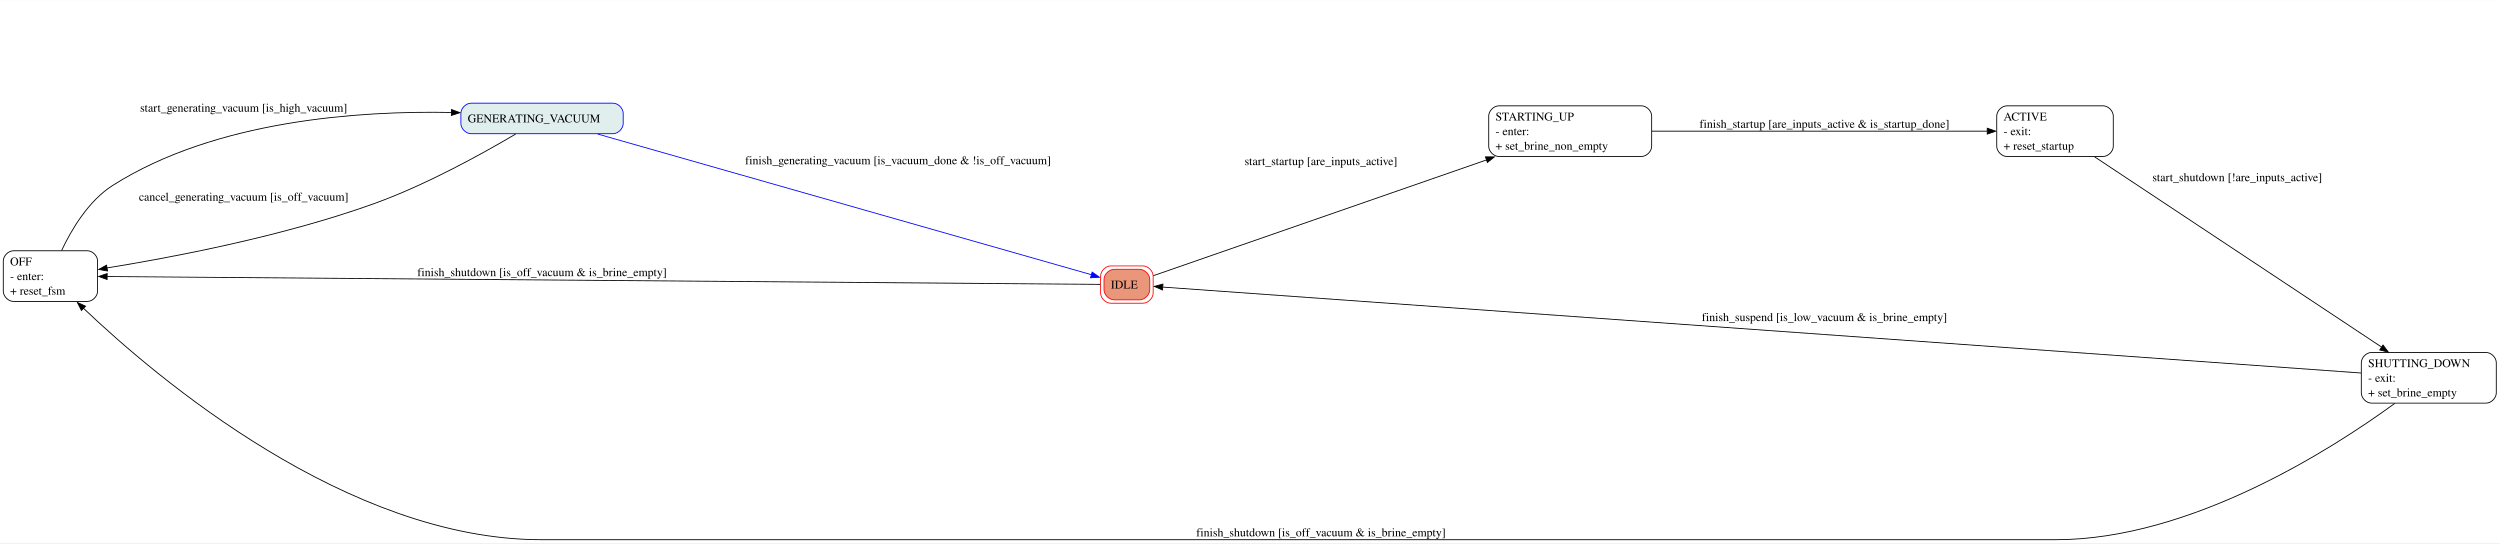
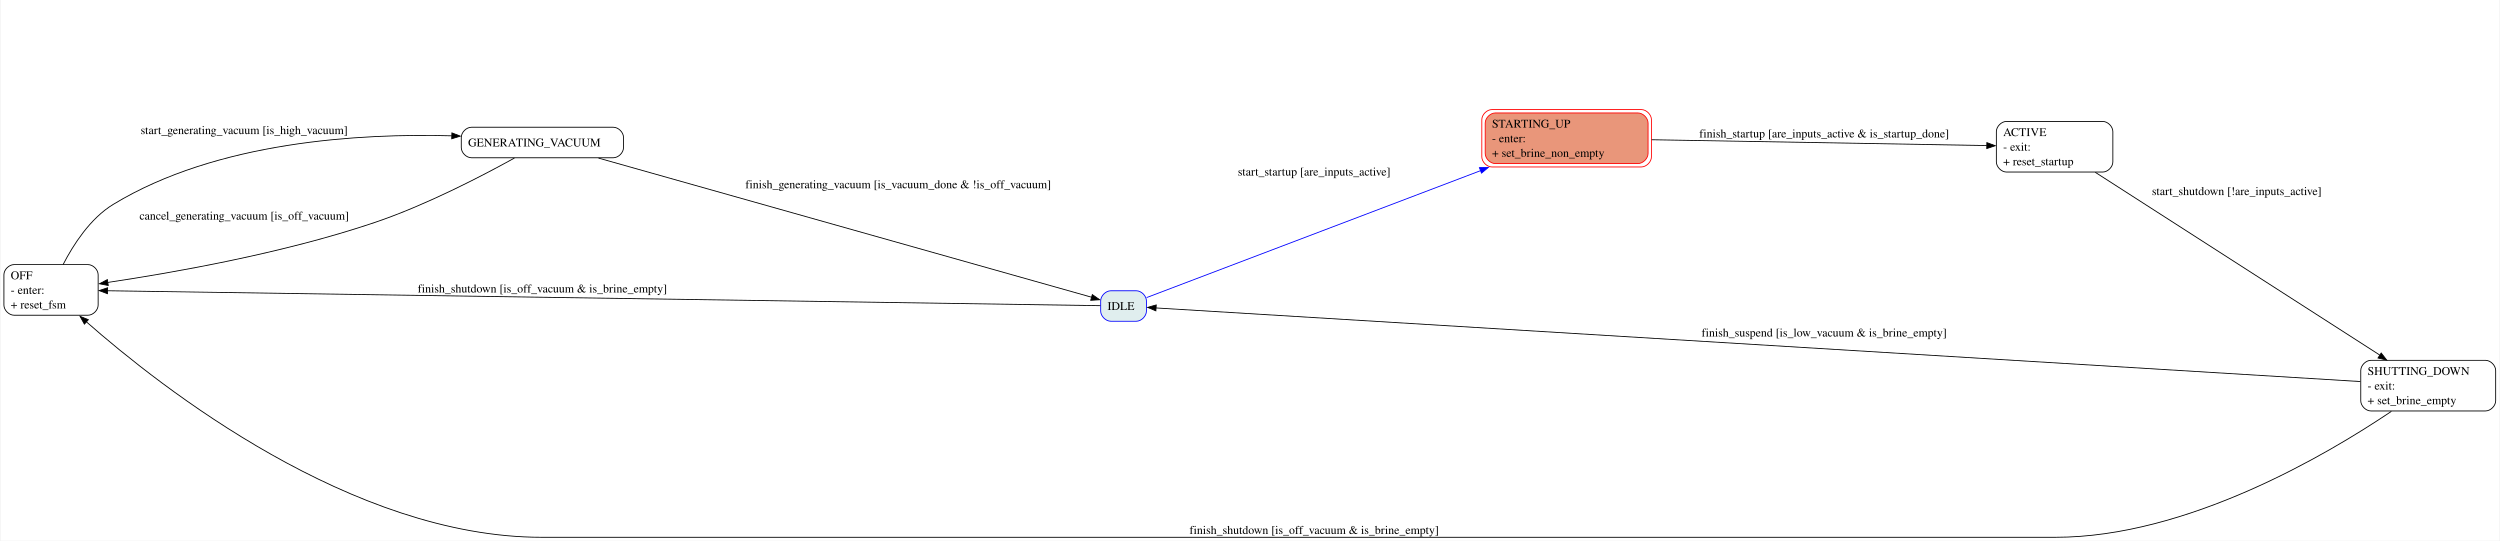
- <svg xmlns="http://www.w3.org/2000/svg" width="2950pt" height="641pt" viewBox="0.00 0.00 2949.50 640.59">
-   <g id="graph0" class="graph" transform="scale(1 1) rotate(0) translate(4 636.59)">
-     <polygon fill="white" stroke="none" points="-4,4 -4,-636.59 2945.5,-636.59 2945.5,4 -4,4" />
+ <svg xmlns="http://www.w3.org/2000/svg" width="2950pt" height="638pt" viewBox="0.00 0.00 2949.50 638.21">
+   <g id="graph0" class="graph" transform="scale(1 1) rotate(0) translate(4 634.21)">
+     <polygon fill="white" stroke="none" points="-4,4 -4,-634.21 2945.5,-634.21 2945.5,4 -4,4" />
    <g id="node1" class="node">
-       <path fill="white" stroke="black" d="M99.12,-340.88C99.12,-340.88 11.88,-340.88 11.88,-340.88 5.88,-340.88 -0.12,-334.88 -0.12,-328.88 -0.12,-328.88 -0.12,-293.12 -0.12,-293.12 -0.12,-287.12 5.88,-281.12 11.88,-281.12 11.88,-281.12 99.12,-281.12 99.12,-281.12 105.12,-281.12 111.12,-287.12 111.12,-293.12 111.12,-293.12 111.12,-328.88 111.12,-328.88 111.12,-334.88 105.12,-340.88 99.12,-340.88" />
-       <text text-anchor="start" x="7.88" y="-323.57" font-family="Times,serif" font-size="14.00">OFF</text>
-       <text text-anchor="start" x="7.88" y="-306.32" font-family="Times,serif" font-size="14.00">- enter:</text>
-       <text text-anchor="start" x="7.88" y="-289.07" font-family="Times,serif" font-size="14.00">  + reset_fsm</text>
+       <path fill="white" stroke="black" d="M99.12,-321.88C99.12,-321.88 11.88,-321.88 11.88,-321.88 5.88,-321.88 -0.12,-315.88 -0.12,-309.88 -0.12,-309.88 -0.12,-274.12 -0.12,-274.12 -0.12,-268.12 5.88,-262.12 11.88,-262.12 11.88,-262.12 99.12,-262.12 99.12,-262.12 105.12,-262.12 111.12,-268.12 111.12,-274.12 111.12,-274.12 111.12,-309.88 111.12,-309.88 111.12,-315.88 105.12,-321.88 99.12,-321.88" />
+       <text text-anchor="start" x="7.88" y="-304.57" font-family="Times,serif" font-size="14.00">OFF</text>
+       <text text-anchor="start" x="7.88" y="-287.32" font-family="Times,serif" font-size="14.00">- enter:</text>
+       <text text-anchor="start" x="7.88" y="-270.07" font-family="Times,serif" font-size="14.00">  + reset_fsm</text>
    </g>
    <g id="node2" class="node">
-       <path fill="#e0eeee" stroke="blue" d="M719.25,-515C719.25,-515 551.75,-515 551.75,-515 545.75,-515 539.75,-509 539.75,-503 539.75,-503 539.75,-491 539.75,-491 539.75,-485 545.75,-479 551.75,-479 551.75,-479 719.25,-479 719.25,-479 725.25,-479 731.25,-485 731.25,-491 731.25,-491 731.25,-503 731.25,-503 731.25,-509 725.25,-515 719.25,-515" />
-       <text text-anchor="start" x="547.75" y="-492.32" font-family="Times,serif" font-size="14.00">GENERATING_VACUUM</text>
+       <path fill="white" stroke="black" d="M719.25,-484C719.25,-484 551.75,-484 551.75,-484 545.75,-484 539.75,-478 539.75,-472 539.75,-472 539.75,-460 539.75,-460 539.75,-454 545.75,-448 551.75,-448 551.75,-448 719.25,-448 719.25,-448 725.25,-448 731.25,-454 731.25,-460 731.25,-460 731.25,-472 731.25,-472 731.25,-478 725.25,-484 719.25,-484" />
+       <text text-anchor="start" x="547.75" y="-461.32" font-family="Times,serif" font-size="14.00">GENERATING_VACUUM</text>
    </g>
    <g id="edge1" class="edge">
-       <path fill="none" stroke="black" d="M68.64,-341.08C80.3,-365.89 100.39,-399.85 129,-418 250.29,-494.92 420.03,-506.19 528.63,-504.05" />
-       <polygon fill="black" stroke="black" points="528.69,-507.53 538.6,-503.79 528.52,-500.53 528.69,-507.53" />
-       <text text-anchor="middle" x="283.5" y="-504.95" font-family="Times,serif" font-size="14.00">start_generating_vacuum [is_high_vacuum]</text>
+       <path fill="none" stroke="black" d="M69.74,-321.91C81.73,-345.25 101.7,-376.42 129,-393 251.36,-467.32 420.45,-476.93 528.65,-473.89" />
+       <polygon fill="black" stroke="black" points="528.7,-477.36 538.58,-473.54 528.47,-470.37 528.7,-477.36" />
+       <text text-anchor="middle" x="283.5" y="-475.95" font-family="Times,serif" font-size="14.00">start_generating_vacuum [is_high_vacuum]</text>
    </g>
    <g id="edge2" class="edge">
-       <path fill="none" stroke="black" d="M604.27,-478.54C566.58,-456.25 499.6,-418.99 438,-396.75 330.36,-357.89 199.06,-333.03 121.93,-320.58" />
-       <polygon fill="black" stroke="black" points="122.84,-317.02 112.42,-318.9 121.74,-323.93 122.84,-317.02" />
-       <text text-anchor="middle" x="283.5" y="-399.95" font-family="Times,serif" font-size="14.00">cancel_generating_vacuum [is_off_vacuum]</text>
+       <path fill="none" stroke="black" d="M602.49,-447.66C564.41,-426.57 498.38,-392.21 438,-371.75 330.12,-335.2 199.16,-312.24 122.12,-300.79" />
+       <polygon fill="black" stroke="black" points="123.02,-297.24 112.62,-299.26 122.01,-304.17 123.02,-297.24" />
+       <text text-anchor="middle" x="283.5" y="-374.95" font-family="Times,serif" font-size="14.00">cancel_generating_vacuum [is_off_vacuum]</text>
    </g>
    <g id="node3" class="node">
-       <path fill="darksalmon" stroke="red" d="M1340.5,-319C1340.5,-319 1310.5,-319 1310.5,-319 1304.5,-319 1298.5,-313 1298.5,-307 1298.5,-307 1298.5,-295 1298.5,-295 1298.5,-289 1304.5,-283 1310.5,-283 1310.5,-283 1340.5,-283 1340.5,-283 1346.5,-283 1352.5,-289 1352.5,-295 1352.5,-295 1352.5,-307 1352.5,-307 1352.5,-313 1346.5,-319 1340.5,-319" />
-       <path fill="none" stroke="red" d="M1344.5,-323C1344.5,-323 1306.5,-323 1306.5,-323 1300.5,-323 1294.5,-317 1294.5,-311 1294.5,-311 1294.5,-291 1294.5,-291 1294.5,-285 1300.5,-279 1306.5,-279 1306.5,-279 1344.5,-279 1344.5,-279 1350.5,-279 1356.5,-285 1356.5,-291 1356.5,-291 1356.5,-311 1356.5,-311 1356.5,-317 1350.5,-323 1344.5,-323" />
-       <text text-anchor="start" x="1306.5" y="-296.32" font-family="Times,serif" font-size="14.00">IDLE</text>
+       <path fill="#e0eeee" stroke="blue" d="M1336.5,-291C1336.5,-291 1306.5,-291 1306.5,-291 1300.5,-291 1294.5,-285 1294.5,-279 1294.5,-279 1294.5,-267 1294.5,-267 1294.5,-261 1300.5,-255 1306.5,-255 1306.5,-255 1336.5,-255 1336.5,-255 1342.5,-255 1348.5,-261 1348.5,-267 1348.5,-267 1348.5,-279 1348.5,-279 1348.5,-285 1342.5,-291 1336.5,-291" />
+       <text text-anchor="start" x="1302.5" y="-268.32" font-family="Times,serif" font-size="14.00">IDLE</text>
    </g>
    <g id="edge3" class="edge">
-       <path fill="none" stroke="blue" d="M701.23,-478.56C841.22,-438.68 1168.77,-345.36 1283.74,-312.61" />
-       <polygon fill="blue" stroke="blue" points="1284.53,-315.74 1293.19,-309.64 1282.61,-309.01 1284.53,-315.74" />
-       <text text-anchor="middle" x="1055.5" y="-442.95" font-family="Times,serif" font-size="14.00">finish_generating_vacuum [is_vacuum_done &amp; !is_off_vacuum]</text>
+       <path fill="none" stroke="black" d="M701.77,-447.58C843.16,-407.69 1173.82,-314.39 1284.03,-283.29" />
+       <polygon fill="black" stroke="black" points="1284.62,-286.48 1293.29,-280.4 1282.72,-279.74 1284.62,-286.48" />
+       <text text-anchor="middle" x="1055.5" y="-411.95" font-family="Times,serif" font-size="14.00">finish_generating_vacuum [is_vacuum_done &amp; !is_off_vacuum]</text>
    </g>
    <g id="edge4" class="edge">
-       <path fill="none" stroke="black" d="M1294.13,-301.24C1130.7,-302.53 354.68,-308.65 122.36,-310.48" />
-       <polygon fill="black" stroke="black" points="122.36,-306.99 112.39,-310.57 122.42,-313.99 122.36,-306.99" />
-       <text text-anchor="middle" x="635.5" y="-310.95" font-family="Times,serif" font-size="14.00">finish_shutdown [is_off_vacuum &amp; is_brine_empty]</text>
+       <path fill="none" stroke="black" d="M1294.16,-273.4C1140.17,-275.71 355.1,-287.51 121.9,-291.02" />
+       <polygon fill="black" stroke="black" points="122.16,-287.53 112.22,-291.18 122.27,-294.53 122.16,-287.53" />
+       <text text-anchor="middle" x="635.5" y="-288.95" font-family="Times,serif" font-size="14.00">finish_shutdown [is_off_vacuum &amp; is_brine_empty]</text>
    </g>
    <g id="node4" class="node">
-       <path fill="white" stroke="black" d="M1932.62,-511.88C1932.62,-511.88 1764.38,-511.88 1764.38,-511.88 1758.38,-511.88 1752.38,-505.88 1752.38,-499.88 1752.38,-499.88 1752.38,-464.12 1752.38,-464.12 1752.38,-458.12 1758.38,-452.12 1764.38,-452.12 1764.38,-452.12 1932.62,-452.12 1932.62,-452.12 1938.62,-452.12 1944.62,-458.12 1944.62,-464.12 1944.62,-464.12 1944.62,-499.88 1944.62,-499.88 1944.62,-505.88 1938.62,-511.88 1932.62,-511.88" />
-       <text text-anchor="start" x="1760.38" y="-494.57" font-family="Times,serif" font-size="14.00">STARTING_UP</text>
-       <text text-anchor="start" x="1760.38" y="-477.32" font-family="Times,serif" font-size="14.00">- enter:</text>
-       <text text-anchor="start" x="1760.38" y="-460.07" font-family="Times,serif" font-size="14.00">  + set_brine_non_empty</text>
+       <path fill="darksalmon" stroke="red" d="M1928.62,-500.88C1928.62,-500.88 1760.38,-500.88 1760.38,-500.88 1754.38,-500.88 1748.38,-494.88 1748.38,-488.88 1748.38,-488.88 1748.38,-453.12 1748.38,-453.12 1748.38,-447.12 1754.38,-441.12 1760.38,-441.12 1760.38,-441.12 1928.62,-441.12 1928.62,-441.12 1934.62,-441.12 1940.62,-447.12 1940.62,-453.12 1940.62,-453.12 1940.62,-488.88 1940.62,-488.88 1940.62,-494.88 1934.62,-500.88 1928.62,-500.88" />
+       <path fill="none" stroke="red" d="M1932.62,-504.88C1932.62,-504.88 1756.38,-504.88 1756.38,-504.88 1750.38,-504.88 1744.38,-498.88 1744.38,-492.88 1744.38,-492.88 1744.38,-449.12 1744.38,-449.12 1744.38,-443.12 1750.38,-437.12 1756.38,-437.12 1756.38,-437.12 1932.62,-437.12 1932.62,-437.12 1938.62,-437.12 1944.62,-443.12 1944.62,-449.12 1944.62,-449.12 1944.62,-492.88 1944.62,-492.88 1944.62,-498.88 1938.62,-504.88 1932.62,-504.88" />
+       <text text-anchor="start" x="1756.38" y="-483.57" font-family="Times,serif" font-size="14.00">STARTING_UP</text>
+       <text text-anchor="start" x="1756.38" y="-466.32" font-family="Times,serif" font-size="14.00">- enter:</text>
+       <text text-anchor="start" x="1756.38" y="-449.07" font-family="Times,serif" font-size="14.00">  + set_brine_non_empty</text>
    </g>
    <g id="edge5" class="edge">
-       <path fill="none" stroke="black" d="M1356.76,-311.51C1431.89,-337.61 1629.5,-406.27 1749.81,-448.06" />
-       <polygon fill="black" stroke="black" points="1748.53,-451.67 1759.12,-451.64 1750.82,-445.06 1748.53,-451.67" />
-       <text text-anchor="middle" x="1554.5" y="-441.95" font-family="Times,serif" font-size="14.00">start_startup [are_inputs_active]</text>
+       <path fill="none" stroke="blue" d="M1348.69,-282.95C1419.94,-310.03 1620.14,-386.11 1742.95,-432.79" />
+       <polygon fill="blue" stroke="blue" points="1741.53,-436.37 1752.12,-436.65 1744.02,-429.83 1741.53,-436.37" />
+       <text text-anchor="middle" x="1546.5" y="-426.95" font-family="Times,serif" font-size="14.00">start_startup [are_inputs_active]</text>
    </g>
    <g id="node5" class="node">
-       <path fill="white" stroke="black" d="M2477.25,-511.88C2477.25,-511.88 2363.75,-511.88 2363.75,-511.88 2357.75,-511.88 2351.75,-505.88 2351.75,-499.88 2351.75,-499.88 2351.75,-464.12 2351.75,-464.12 2351.75,-458.12 2357.75,-452.12 2363.75,-452.12 2363.75,-452.12 2477.25,-452.12 2477.25,-452.12 2483.25,-452.12 2489.25,-458.12 2489.25,-464.12 2489.25,-464.12 2489.25,-499.88 2489.25,-499.88 2489.25,-505.88 2483.25,-511.88 2477.25,-511.88" />
-       <text text-anchor="start" x="2359.75" y="-494.57" font-family="Times,serif" font-size="14.00">ACTIVE</text>
-       <text text-anchor="start" x="2359.75" y="-477.32" font-family="Times,serif" font-size="14.00">- exit:</text>
-       <text text-anchor="start" x="2359.75" y="-460.07" font-family="Times,serif" font-size="14.00">  + reset_startup</text>
+       <path fill="white" stroke="black" d="M2477.25,-490.88C2477.25,-490.88 2363.75,-490.88 2363.75,-490.88 2357.75,-490.88 2351.75,-484.88 2351.75,-478.88 2351.75,-478.88 2351.75,-443.12 2351.75,-443.12 2351.75,-437.12 2357.75,-431.12 2363.75,-431.12 2363.75,-431.12 2477.25,-431.12 2477.25,-431.12 2483.25,-431.12 2489.25,-437.12 2489.25,-443.12 2489.25,-443.12 2489.25,-478.88 2489.25,-478.88 2489.25,-484.88 2483.25,-490.88 2477.25,-490.88" />
+       <text text-anchor="start" x="2359.75" y="-473.57" font-family="Times,serif" font-size="14.00">ACTIVE</text>
+       <text text-anchor="start" x="2359.75" y="-456.32" font-family="Times,serif" font-size="14.00">- exit:</text>
+       <text text-anchor="start" x="2359.75" y="-439.07" font-family="Times,serif" font-size="14.00">  + reset_startup</text>
    </g>
    <g id="edge6" class="edge">
-       <path fill="none" stroke="black" d="M1944.91,-482C2055.9,-482 2237.12,-482 2340.55,-482" />
-       <polygon fill="black" stroke="black" points="2340.54,-485.5 2350.54,-482 2340.54,-478.5 2340.54,-485.5" />
-       <text text-anchor="middle" x="2148.5" y="-485.95" font-family="Times,serif" font-size="14.00">finish_startup [are_inputs_active &amp; is_startup_done]</text>
+       <path fill="none" stroke="black" d="M1944.83,-469.27C2057.05,-467.31 2237.46,-464.17 2340.52,-462.38" />
+       <polygon fill="black" stroke="black" points="2340.54,-465.86 2350.47,-462.19 2340.41,-458.86 2340.54,-465.86" />
+       <text text-anchor="middle" x="2148.5" y="-471.95" font-family="Times,serif" font-size="14.00">finish_startup [are_inputs_active &amp; is_startup_done]</text>
    </g>
    <g id="node6" class="node">
-       <path fill="white" stroke="black" d="M2929.12,-220.88C2929.12,-220.88 2793.88,-220.88 2793.88,-220.88 2787.88,-220.88 2781.88,-214.88 2781.88,-208.88 2781.88,-208.88 2781.88,-173.12 2781.88,-173.12 2781.88,-167.12 2787.88,-161.12 2793.88,-161.12 2793.88,-161.12 2929.12,-161.12 2929.12,-161.12 2935.12,-161.12 2941.12,-167.12 2941.12,-173.12 2941.12,-173.12 2941.12,-208.88 2941.12,-208.88 2941.12,-214.88 2935.12,-220.88 2929.12,-220.88" />
-       <text text-anchor="start" x="2789.88" y="-203.57" font-family="Times,serif" font-size="14.00">SHUTTING_DOWN</text>
-       <text text-anchor="start" x="2789.88" y="-186.32" font-family="Times,serif" font-size="14.00">- exit:</text>
-       <text text-anchor="start" x="2789.88" y="-169.07" font-family="Times,serif" font-size="14.00">  + set_brine_empty</text>
+       <path fill="white" stroke="black" d="M2929.12,-208.88C2929.12,-208.88 2793.88,-208.88 2793.88,-208.88 2787.88,-208.88 2781.88,-202.88 2781.88,-196.88 2781.88,-196.88 2781.88,-161.12 2781.88,-161.12 2781.88,-155.12 2787.88,-149.12 2793.88,-149.12 2793.88,-149.12 2929.12,-149.12 2929.12,-149.12 2935.12,-149.12 2941.12,-155.12 2941.12,-161.12 2941.12,-161.12 2941.12,-196.88 2941.12,-196.88 2941.12,-202.88 2935.12,-208.88 2929.12,-208.88" />
+       <text text-anchor="start" x="2789.88" y="-191.57" font-family="Times,serif" font-size="14.00">SHUTTING_DOWN</text>
+       <text text-anchor="start" x="2789.88" y="-174.32" font-family="Times,serif" font-size="14.00">- exit:</text>
+       <text text-anchor="start" x="2789.88" y="-157.07" font-family="Times,serif" font-size="14.00">  + set_brine_empty</text>
    </g>
    <g id="edge7" class="edge">
-       <path fill="none" stroke="black" d="M2467.24,-451.68C2548.69,-397.69 2718.48,-285.14 2805.9,-227.19" />
-       <polygon fill="black" stroke="black" points="2807.46,-229.69 2813.86,-221.25 2803.6,-223.86 2807.46,-229.69" />
-       <text text-anchor="middle" x="2635.5" y="-422.95" font-family="Times,serif" font-size="14.00">start_shutdown [!are_inputs_active]</text>
+       <path fill="none" stroke="black" d="M2468.48,-430.82C2549.9,-378.52 2716.86,-271.27 2804.29,-215.11" />
+       <polygon fill="black" stroke="black" points="2806,-217.52 2812.53,-209.17 2802.22,-211.63 2806,-217.52" />
+       <text text-anchor="middle" x="2635.5" y="-403.95" font-family="Times,serif" font-size="14.00">start_shutdown [!are_inputs_active]</text>
    </g>
    <g id="edge8" class="edge">
-       <path fill="none" stroke="black" d="M2821.25,-160.74C2747.36,-106.88 2580.67,0 2421.5,0 634.5,0 634.5,0 634.5,0 406.04,0 180.91,-190.75 94.02,-273.47" />
-       <polygon fill="black" stroke="black" points="92.08,-270.45 87.29,-279.9 96.92,-275.5 92.08,-270.45" />
-       <text text-anchor="middle" x="1554.5" y="-3.95" font-family="Times,serif" font-size="14.00">finish_shutdown [is_off_vacuum &amp; is_brine_empty]</text>
+       <path fill="none" stroke="black" d="M2818,-148.64C2742.21,-97.57 2577.06,0 2421.5,0 634.5,0 634.5,0 634.5,0 411,0 186.07,-176.08 96.71,-254.77" />
+       <polygon fill="black" stroke="black" points="94.89,-251.59 89.74,-260.85 99.54,-256.83 94.89,-251.59" />
+       <text text-anchor="middle" x="1546.5" y="-3.95" font-family="Times,serif" font-size="14.00">finish_shutdown [is_off_vacuum &amp; is_brine_empty]</text>
    </g>
    <g id="edge9" class="edge">
-       <path fill="none" stroke="black" d="M2781.59,-196.66C2503.43,-216.6 1574.13,-283.24 1367.46,-298.06" />
-       <polygon fill="black" stroke="black" points="1367.52,-294.62 1357.8,-298.83 1368.02,-301.6 1367.52,-294.62" />
-       <text text-anchor="middle" x="2148.5" y="-257.95" font-family="Times,serif" font-size="14.00">finish_suspend [is_low_vacuum &amp; is_brine_empty]</text>
+       <path fill="none" stroke="black" d="M2781.41,-183.83C2500.74,-200.99 1558.61,-258.57 1359.61,-270.73" />
+       <polygon fill="black" stroke="black" points="1359.64,-267.28 1349.87,-271.39 1360.07,-274.27 1359.64,-267.28" />
+       <text text-anchor="middle" x="2148.5" y="-236.95" font-family="Times,serif" font-size="14.00">finish_suspend [is_low_vacuum &amp; is_brine_empty]</text>
    </g>
  </g>
</svg>
